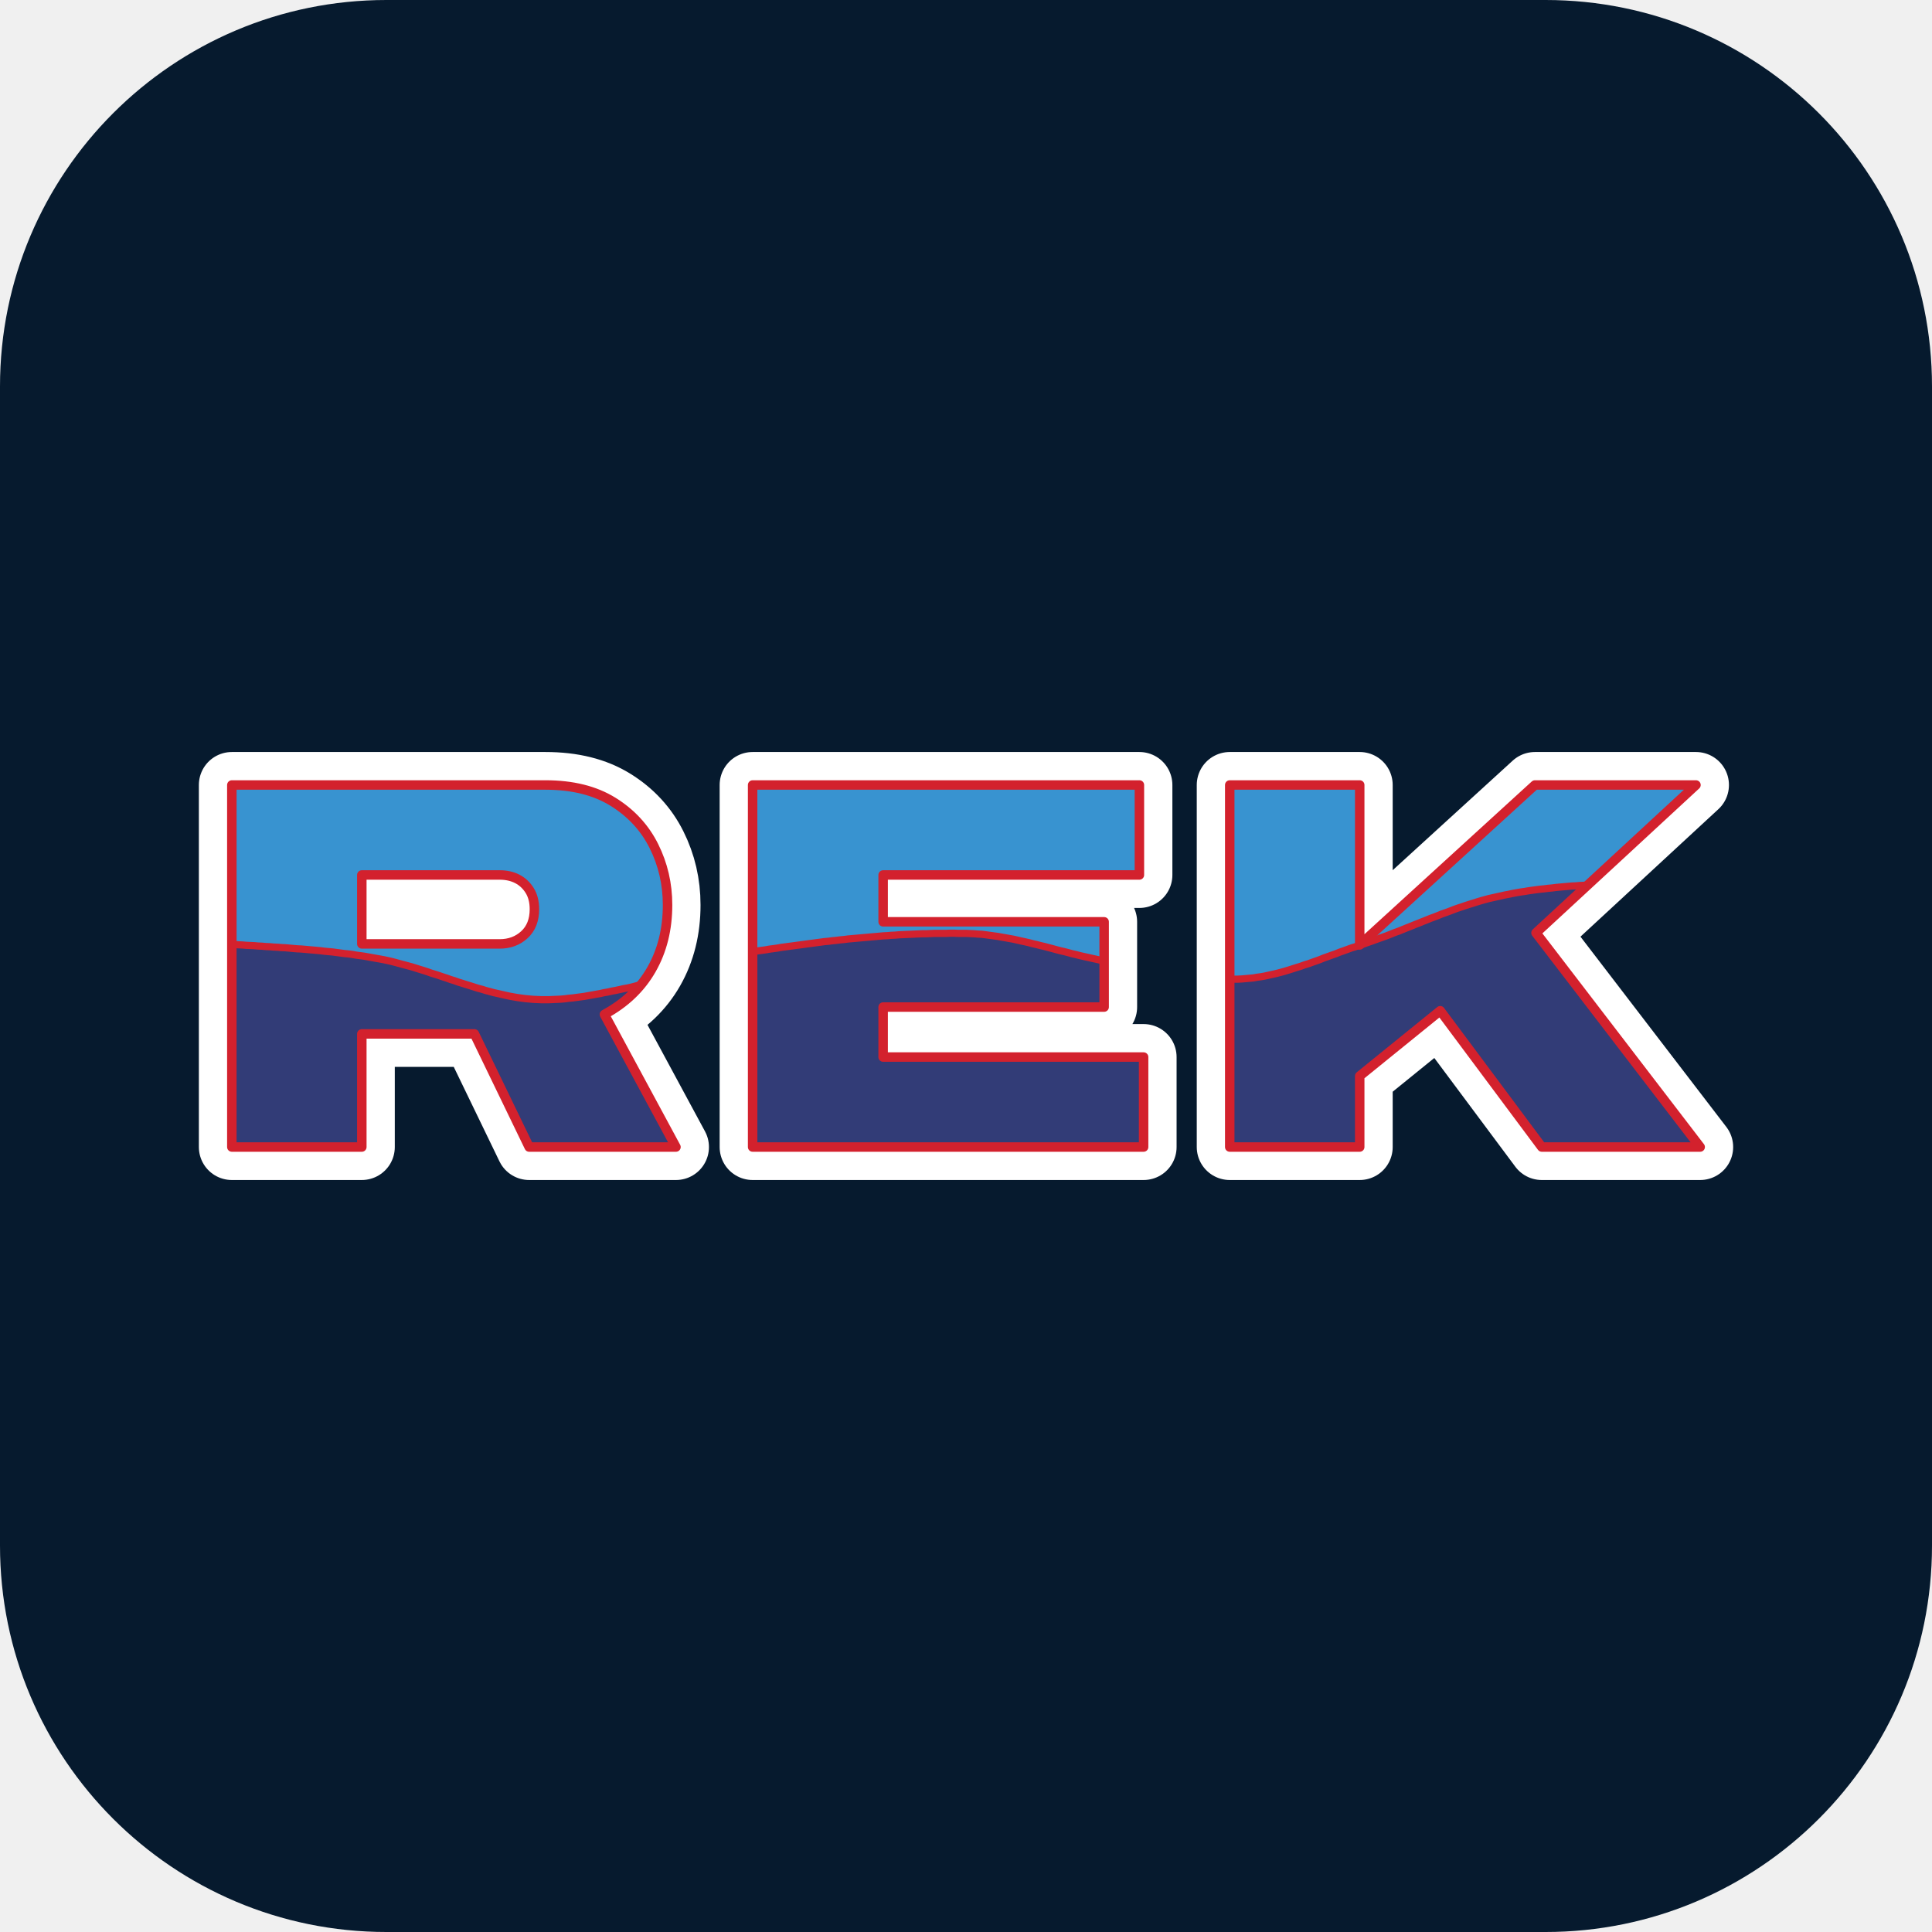
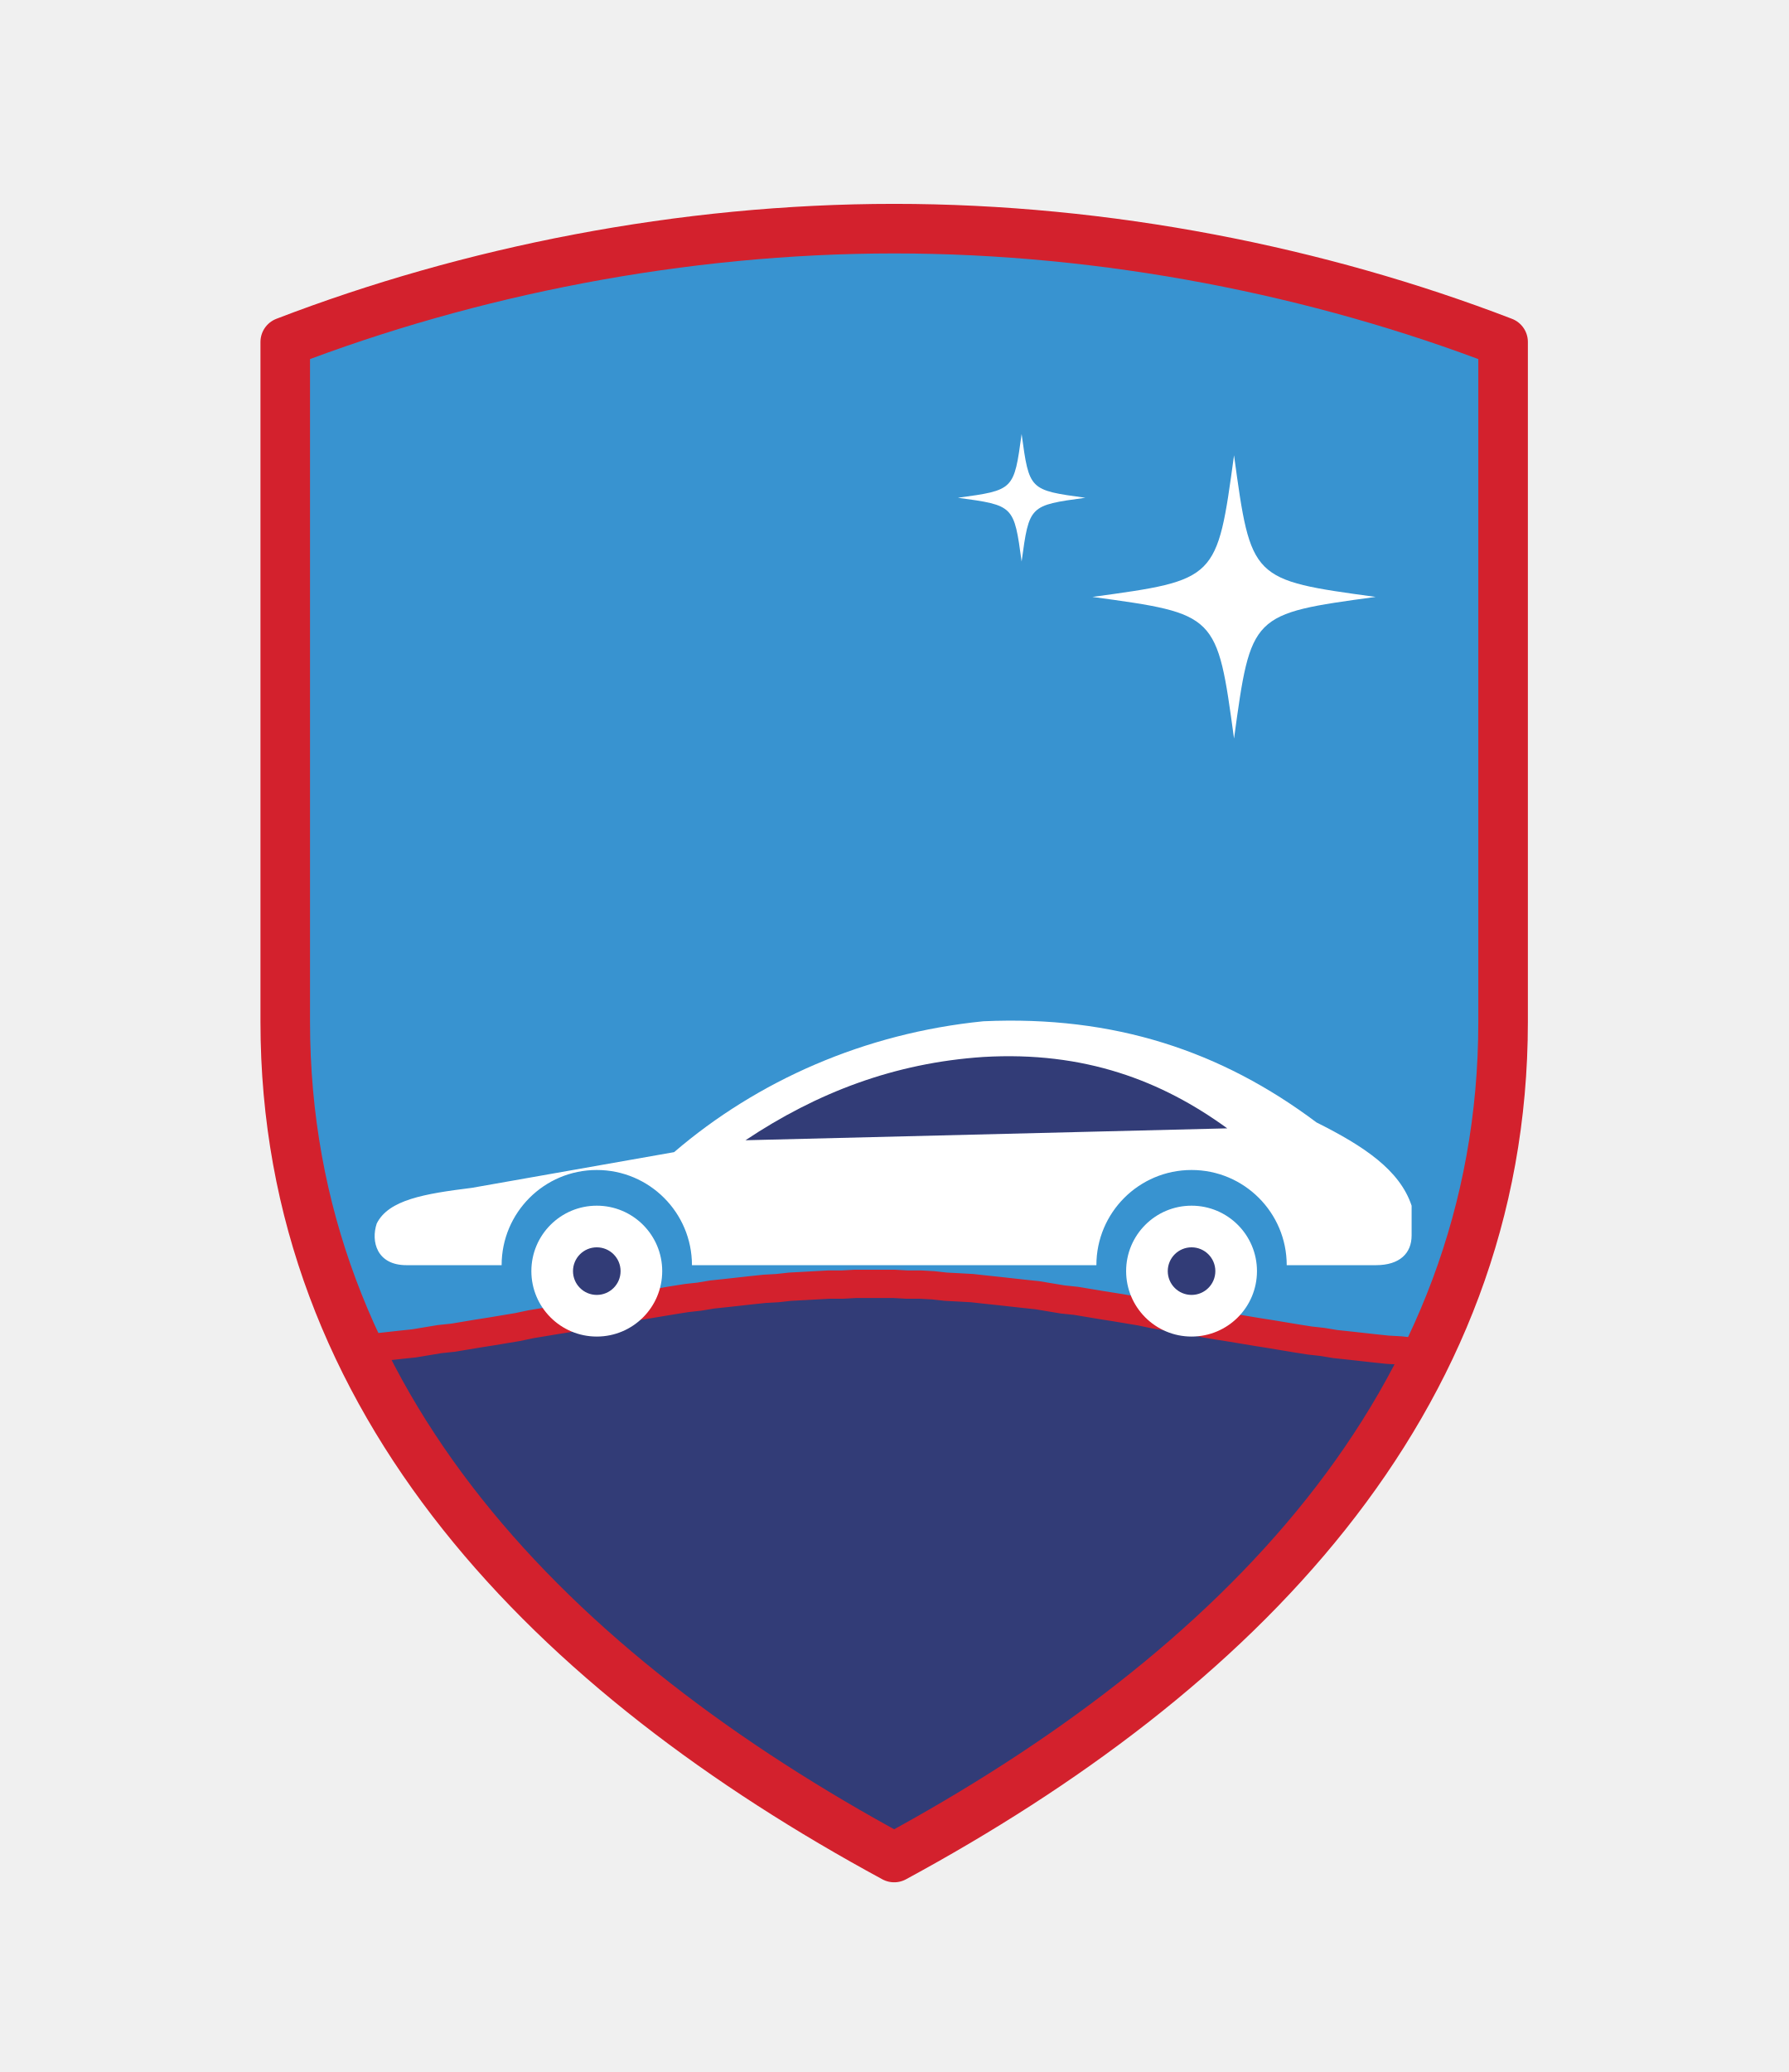
- <svg xmlns="http://www.w3.org/2000/svg" viewBox="0 0 1024 1024" width="1024" height="1024">
-   <rect width="1024" height="1024" rx="204.8" fill="#061A2E" />
-   <g transform="translate(122.88,416.06) scale(0.9297) translate(-22.20,206.40)">
-     <path d="M22.2 0.0V-206.4H201.0Q224.1 -206.4 239.55 -196.8Q255.0 -187.2 262.8 -171.6Q270.6 -156.0 270.6 -138.0Q270.6 -117.3 261.45 -101.25Q252.3 -85.2 234.6 -75.6L275.4 0.0H191.7L160.5 -64.5H96.3V0.0ZM319.1 0.0V-206.4H539.6V-155.1H393.5V-128.4H519.5V-79.8H393.5V-51.3H542.0V0.0ZM591.1 0.0V-206.4H665.2V-115.2L765.1 -206.4H856.9L765.7 -122.1L859.3 0.0H769.0L711.1 -77.7L665.2 -40.5V0.0Z" fill="#FFFFFF" stroke="#FFFFFF" stroke-width="37.6" stroke-linejoin="round" />
-     <path d="M22.2 0.0V-206.4H201.0Q224.1 -206.4 239.55 -196.8Q255.0 -187.2 262.8 -171.6Q270.6 -156.0 270.6 -138.0Q270.6 -117.3 261.45 -101.25Q252.3 -85.2 234.6 -75.6L275.4 0.0H191.7L160.5 -64.5H96.3V0.0ZM319.1 0.0V-206.4H539.6V-155.1H393.5V-128.4H519.5V-79.8H393.5V-51.3H542.0V0.0ZM591.1 0.0V-206.4H665.2V-115.2L765.1 -206.4H856.9L765.7 -122.1L859.3 0.0H769.0L711.1 -77.7L665.2 -40.5V0.0Z" fill="#FFFFFF" stroke="#FFFFFF" stroke-width="35.1" stroke-linejoin="round" />
-     <clipPath id="cicon">
-       <path d="M22.2 0.0V-206.4H201.0Q224.1 -206.4 239.55 -196.8Q255.0 -187.2 262.8 -171.6Q270.6 -156.0 270.6 -138.0Q270.6 -117.3 261.45 -101.25Q252.3 -85.2 234.6 -75.6L275.4 0.0H191.7L160.5 -64.5H96.3V0.0ZM96.3 -115.8H174.9Q183.3 -115.8 189.0 -121.05Q194.7 -126.3 194.7 -135.6Q194.7 -141.9 192.0 -146.25Q189.3 -150.6 184.95 -152.85Q180.6 -155.1 174.9 -155.1H96.3ZM319.1 0.0V-206.4H539.6V-155.1H393.5V-128.4H519.5V-79.8H393.5V-51.3H542.0V0.0ZM591.1 0.0V-206.4H665.2V-115.2L765.1 -206.4H856.9L765.7 -122.1L859.3 0.0H769.0L711.1 -77.7L665.2 -40.5V0.0Z" />
-     </clipPath>
-     <g clip-path="url(#cicon)">
-       <rect x="-7.8" y="-236.4" width="897.1" height="266.4" fill="#3893D0" />
-       <path d="M-7.8,-116.9 L-5.6,-116.8 L-3.3,-116.7 L-1.1,-116.7 L1.2,-116.6 L3.4,-116.5 L5.7,-116.4 L7.9,-116.4 L10.1,-116.3 L12.4,-116.2 L14.6,-116.0 L16.9,-115.9 L19.1,-115.8 L21.4,-115.6 L23.6,-115.5 L25.8,-115.3 L28.1,-115.2 L30.3,-115.0 L32.6,-114.9 L34.8,-114.8 L37.1,-114.6 L39.3,-114.5 L41.5,-114.3 L43.8,-114.2 L46.0,-114.0 L48.3,-113.9 L50.5,-113.7 L52.8,-113.6 L55.0,-113.4 L57.2,-113.2 L59.5,-113.0 L61.7,-112.9 L64.0,-112.7 L66.2,-112.5 L68.5,-112.3 L70.7,-112.1 L72.9,-111.9 L75.2,-111.6 L77.4,-111.4 L79.7,-111.2 L81.9,-110.9 L84.2,-110.6 L86.4,-110.3 L88.6,-110.1 L90.9,-109.8 L93.1,-109.4 L95.4,-109.1 L97.6,-108.8 L99.9,-108.4 L102.1,-108.0 L104.3,-107.6 L106.6,-107.2 L108.8,-106.8 L111.1,-106.3 L113.3,-105.8 L115.6,-105.2 L117.8,-104.6 L120.0,-104.0 L122.3,-103.4 L124.5,-102.8 L126.8,-102.1 L129.0,-101.4 L131.3,-100.7 L133.5,-100.0 L135.7,-99.2 L138.0,-98.5 L140.2,-97.8 L142.5,-97.0 L144.7,-96.3 L146.9,-95.5 L149.2,-94.8 L151.4,-94.0 L153.7,-93.3 L155.9,-92.6 L158.2,-91.9 L160.4,-91.2 L162.6,-90.5 L164.9,-89.9 L167.1,-89.2 L169.4,-88.6 L171.6,-88.0 L173.9,-87.5 L176.1,-87.0 L178.3,-86.5 L180.6,-86.0 L182.8,-85.6 L185.1,-85.2 L187.3,-84.9 L189.6,-84.6 L191.8,-84.4 L194.0,-84.2 L196.3,-84.1 L198.5,-84.0 L200.8,-84.0 L203.0,-84.0 L205.3,-84.1 L207.5,-84.2 L209.7,-84.3 L212.0,-84.5 L214.2,-84.8 L216.5,-85.0 L218.7,-85.3 L221.0,-85.6 L223.2,-85.9 L225.4,-86.3 L227.7,-86.7 L229.9,-87.1 L232.2,-87.5 L234.4,-88.0 L236.7,-88.4 L238.9,-88.9 L241.1,-89.3 L243.4,-89.8 L245.6,-90.3 L247.9,-90.7 L250.1,-91.2 L252.4,-91.8 L254.6,-92.4 L256.8,-93.1 L259.1,-93.8 L261.3,-94.5 L263.6,-95.3 L265.8,-96.1 L268.1,-96.9 L270.3,-97.7 L272.5,-98.6 L274.8,-99.4 L277.0,-100.3 L279.3,-101.1 L281.5,-102.0 L283.8,-102.8 L286.0,-103.6 L288.2,-104.4 L290.5,-105.2 L292.7,-105.9 L295.0,-106.6 L297.2,-107.3 L299.5,-107.9 L301.7,-108.4 L303.9,-108.9 L306.2,-109.3 L308.4,-109.7 L310.7,-110.0 L312.9,-110.4 L315.2,-110.7 L317.4,-111.1 L319.6,-111.4 L321.9,-111.8 L324.1,-112.1 L326.4,-112.4 L328.6,-112.8 L330.9,-113.1 L333.1,-113.4 L335.3,-113.8 L337.6,-114.1 L339.8,-114.4 L342.1,-114.7 L344.3,-115.0 L346.6,-115.3 L348.8,-115.6 L351.0,-115.9 L353.3,-116.2 L355.5,-116.5 L357.8,-116.8 L360.0,-117.1 L362.3,-117.3 L364.5,-117.6 L366.7,-117.8 L369.0,-118.1 L371.2,-118.3 L373.5,-118.6 L375.7,-118.8 L378.0,-119.0 L380.2,-119.2 L382.4,-119.4 L384.7,-119.6 L386.9,-119.8 L389.2,-120.0 L391.4,-120.2 L393.7,-120.4 L395.9,-120.5 L398.1,-120.7 L400.4,-120.8 L402.6,-121.0 L404.9,-121.1 L407.1,-121.2 L409.4,-121.3 L411.6,-121.4 L413.8,-121.5 L416.1,-121.6 L418.3,-121.6 L420.6,-121.7 L422.8,-121.8 L425.1,-121.8 L427.3,-121.8 L429.5,-121.8 L431.8,-121.9 L434.0,-121.9 L436.3,-121.8 L438.5,-121.8 L440.7,-121.8 L443.0,-121.7 L445.2,-121.6 L447.5,-121.4 L449.7,-121.3 L452.0,-121.0 L454.2,-120.7 L456.4,-120.4 L458.7,-120.1 L460.9,-119.7 L463.2,-119.3 L465.4,-118.9 L467.7,-118.5 L469.9,-118.0 L472.1,-117.5 L474.4,-117.0 L476.6,-116.5 L478.9,-115.9 L481.1,-115.4 L483.4,-114.8 L485.6,-114.3 L487.8,-113.7 L490.1,-113.1 L492.3,-112.5 L494.6,-111.9 L496.8,-111.4 L499.1,-110.8 L501.3,-110.2 L503.5,-109.7 L505.8,-109.1 L508.0,-108.6 L510.3,-108.1 L512.5,-107.6 L514.8,-107.1 L517.0,-106.6 L519.2,-106.2 L521.5,-105.8 L523.7,-105.4 L526.0,-105.0 L528.2,-104.6 L530.5,-104.2 L532.7,-103.8 L534.9,-103.4 L537.2,-103.0 L539.4,-102.6 L541.7,-102.1 L543.9,-101.7 L546.2,-101.3 L548.4,-100.9 L550.6,-100.4 L552.9,-100.0 L555.1,-99.6 L557.4,-99.2 L559.6,-98.8 L561.9,-98.5 L564.1,-98.1 L566.3,-97.8 L568.6,-97.4 L570.8,-97.1 L573.1,-96.9 L575.3,-96.6 L577.6,-96.4 L579.8,-96.2 L582.0,-96.0 L584.3,-95.9 L586.5,-95.8 L588.8,-95.7 L591.0,-95.7 L593.3,-95.7 L595.5,-95.7 L597.7,-95.8 L600.0,-96.0 L602.2,-96.2 L604.5,-96.4 L606.7,-96.8 L609.0,-97.1 L611.2,-97.5 L613.4,-98.0 L615.7,-98.5 L617.9,-99.0 L620.2,-99.6 L622.4,-100.2 L624.7,-100.9 L626.9,-101.6 L629.1,-102.3 L631.4,-103.0 L633.6,-103.8 L635.9,-104.5 L638.1,-105.3 L640.4,-106.1 L642.6,-106.9 L644.8,-107.8 L647.1,-108.6 L649.3,-109.4 L651.6,-110.2 L653.8,-111.1 L656.1,-111.9 L658.3,-112.7 L660.5,-113.5 L662.8,-114.2 L665.0,-115.0 L667.3,-115.7 L669.5,-116.5 L671.8,-117.3 L674.0,-118.1 L676.2,-118.9 L678.5,-119.7 L680.7,-120.5 L683.0,-121.4 L685.2,-122.3 L687.5,-123.1 L689.7,-124.0 L691.9,-124.9 L694.2,-125.8 L696.4,-126.7 L698.7,-127.6 L700.9,-128.5 L703.2,-129.4 L705.4,-130.3 L707.6,-131.1 L709.9,-132.0 L712.1,-132.9 L714.4,-133.7 L716.6,-134.5 L718.9,-135.4 L721.1,-136.2 L723.3,-136.9 L725.6,-137.7 L727.8,-138.4 L730.1,-139.1 L732.3,-139.8 L734.6,-140.5 L736.8,-141.1 L739.0,-141.7 L741.3,-142.2 L743.5,-142.7 L745.8,-143.2 L748.0,-143.7 L750.2,-144.1 L752.5,-144.6 L754.7,-145.0 L757.0,-145.4 L759.2,-145.7 L761.5,-146.1 L763.7,-146.4 L765.9,-146.7 L768.2,-147.0 L770.4,-147.2 L772.7,-147.5 L774.9,-147.7 L777.2,-148.0 L779.4,-148.2 L781.6,-148.4 L783.9,-148.6 L786.1,-148.8 L788.4,-148.9 L790.6,-149.1 L792.9,-149.2 L795.1,-149.4 L797.3,-149.5 L799.6,-149.7 L801.8,-149.8 L804.1,-149.9 L806.3,-150.1 L808.6,-150.2 L810.8,-150.3 L813.0,-150.4 L815.3,-150.6 L817.5,-150.7 L819.8,-150.8 L822.0,-150.9 L824.3,-151.0 L826.5,-151.1 L828.7,-151.2 L831.0,-151.3 L833.2,-151.4 L835.5,-151.5 L837.7,-151.6 L840.0,-151.6 L842.2,-151.7 L844.4,-151.7 L846.7,-151.8 L848.9,-151.9 L851.2,-151.9 L853.4,-152.0 L855.7,-152.0 L857.9,-152.0 L860.1,-152.1 L862.4,-152.1 L864.6,-152.1 L866.9,-152.2 L869.1,-152.2 L871.4,-152.2 L873.6,-152.2 L875.8,-152.2 L878.1,-152.3 L880.3,-152.3 L882.6,-152.3 L884.8,-152.3 L887.1,-152.3 L889.3,-152.3 L889.3,30.0 L-7.8,30.0 Z" fill="#323C77" />
-       <path d="M-7.8,-116.9 L-5.6,-116.8 L-3.3,-116.7 L-1.1,-116.7 L1.2,-116.6 L3.4,-116.5 L5.7,-116.4 L7.9,-116.4 L10.1,-116.3 L12.4,-116.2 L14.6,-116.0 L16.9,-115.9 L19.1,-115.8 L21.4,-115.6 L23.6,-115.5 L25.8,-115.3 L28.1,-115.2 L30.3,-115.0 L32.6,-114.9 L34.8,-114.8 L37.1,-114.6 L39.3,-114.5 L41.5,-114.3 L43.8,-114.2 L46.0,-114.0 L48.3,-113.9 L50.5,-113.7 L52.8,-113.6 L55.0,-113.4 L57.2,-113.2 L59.5,-113.0 L61.7,-112.9 L64.0,-112.7 L66.2,-112.5 L68.5,-112.3 L70.7,-112.1 L72.9,-111.9 L75.2,-111.6 L77.4,-111.4 L79.7,-111.2 L81.9,-110.9 L84.2,-110.6 L86.4,-110.3 L88.6,-110.1 L90.9,-109.8 L93.1,-109.4 L95.4,-109.1 L97.6,-108.8 L99.9,-108.4 L102.1,-108.0 L104.3,-107.6 L106.6,-107.2 L108.8,-106.8 L111.1,-106.3 L113.3,-105.8 L115.6,-105.2 L117.8,-104.6 L120.0,-104.0 L122.3,-103.4 L124.5,-102.8 L126.8,-102.1 L129.0,-101.4 L131.3,-100.7 L133.5,-100.0 L135.7,-99.2 L138.0,-98.5 L140.2,-97.8 L142.5,-97.0 L144.7,-96.3 L146.9,-95.5 L149.2,-94.8 L151.4,-94.0 L153.7,-93.3 L155.9,-92.6 L158.2,-91.9 L160.4,-91.2 L162.6,-90.5 L164.9,-89.9 L167.1,-89.2 L169.4,-88.6 L171.6,-88.0 L173.9,-87.5 L176.1,-87.0 L178.3,-86.5 L180.6,-86.0 L182.8,-85.6 L185.1,-85.2 L187.3,-84.9 L189.6,-84.6 L191.8,-84.4 L194.0,-84.2 L196.3,-84.1 L198.5,-84.0 L200.8,-84.0 L203.0,-84.0 L205.3,-84.1 L207.5,-84.2 L209.7,-84.3 L212.0,-84.5 L214.2,-84.8 L216.5,-85.0 L218.7,-85.3 L221.0,-85.6 L223.2,-85.9 L225.4,-86.3 L227.7,-86.7 L229.9,-87.1 L232.2,-87.5 L234.4,-88.0 L236.7,-88.4 L238.9,-88.9 L241.1,-89.3 L243.4,-89.8 L245.6,-90.3 L247.9,-90.7 L250.1,-91.2 L252.4,-91.8 L254.6,-92.4 L256.8,-93.1 L259.1,-93.8 L261.3,-94.5 L263.6,-95.3 L265.8,-96.1 L268.1,-96.9 L270.3,-97.7 L272.5,-98.6 L274.8,-99.4 L277.0,-100.3 L279.3,-101.1 L281.5,-102.0 L283.8,-102.8 L286.0,-103.6 L288.2,-104.4 L290.5,-105.2 L292.7,-105.9 L295.0,-106.6 L297.2,-107.3 L299.5,-107.9 L301.7,-108.4 L303.9,-108.9 L306.2,-109.3 L308.4,-109.7 L310.7,-110.0 L312.9,-110.4 L315.2,-110.7 L317.4,-111.1 L319.6,-111.4 L321.9,-111.8 L324.1,-112.1 L326.4,-112.4 L328.6,-112.8 L330.9,-113.1 L333.1,-113.4 L335.3,-113.8 L337.6,-114.1 L339.8,-114.4 L342.1,-114.7 L344.3,-115.0 L346.6,-115.3 L348.8,-115.6 L351.0,-115.9 L353.3,-116.2 L355.5,-116.5 L357.8,-116.8 L360.0,-117.1 L362.3,-117.3 L364.5,-117.6 L366.7,-117.8 L369.0,-118.1 L371.2,-118.3 L373.5,-118.6 L375.7,-118.8 L378.0,-119.0 L380.2,-119.2 L382.4,-119.4 L384.7,-119.6 L386.9,-119.8 L389.2,-120.0 L391.4,-120.2 L393.7,-120.4 L395.9,-120.5 L398.1,-120.7 L400.4,-120.8 L402.6,-121.0 L404.9,-121.1 L407.1,-121.2 L409.4,-121.3 L411.6,-121.4 L413.8,-121.5 L416.1,-121.6 L418.3,-121.6 L420.6,-121.7 L422.8,-121.8 L425.1,-121.8 L427.3,-121.8 L429.5,-121.8 L431.8,-121.9 L434.0,-121.9 L436.3,-121.8 L438.5,-121.8 L440.7,-121.8 L443.0,-121.7 L445.2,-121.6 L447.5,-121.4 L449.7,-121.3 L452.0,-121.0 L454.2,-120.7 L456.4,-120.4 L458.7,-120.1 L460.9,-119.7 L463.2,-119.3 L465.4,-118.9 L467.7,-118.5 L469.9,-118.0 L472.1,-117.5 L474.4,-117.0 L476.6,-116.5 L478.9,-115.9 L481.1,-115.4 L483.4,-114.8 L485.6,-114.3 L487.8,-113.7 L490.1,-113.1 L492.3,-112.5 L494.6,-111.9 L496.8,-111.4 L499.1,-110.8 L501.3,-110.2 L503.5,-109.7 L505.8,-109.1 L508.0,-108.6 L510.3,-108.1 L512.5,-107.6 L514.8,-107.1 L517.0,-106.6 L519.2,-106.2 L521.5,-105.8 L523.7,-105.4 L526.0,-105.0 L528.2,-104.6 L530.5,-104.2 L532.7,-103.8 L534.9,-103.4 L537.2,-103.0 L539.4,-102.6 L541.7,-102.1 L543.9,-101.7 L546.2,-101.3 L548.4,-100.9 L550.6,-100.4 L552.9,-100.0 L555.1,-99.6 L557.4,-99.2 L559.6,-98.8 L561.9,-98.5 L564.1,-98.1 L566.3,-97.8 L568.6,-97.4 L570.8,-97.1 L573.1,-96.9 L575.3,-96.6 L577.6,-96.4 L579.8,-96.2 L582.0,-96.0 L584.3,-95.9 L586.5,-95.8 L588.8,-95.7 L591.0,-95.7 L593.3,-95.7 L595.5,-95.7 L597.7,-95.8 L600.0,-96.0 L602.2,-96.2 L604.5,-96.4 L606.7,-96.8 L609.0,-97.1 L611.2,-97.5 L613.4,-98.0 L615.7,-98.5 L617.9,-99.0 L620.2,-99.6 L622.4,-100.2 L624.7,-100.9 L626.9,-101.6 L629.1,-102.3 L631.4,-103.0 L633.6,-103.8 L635.9,-104.5 L638.1,-105.3 L640.4,-106.1 L642.6,-106.9 L644.8,-107.8 L647.1,-108.6 L649.3,-109.4 L651.6,-110.2 L653.8,-111.1 L656.1,-111.9 L658.3,-112.7 L660.5,-113.5 L662.8,-114.2 L665.0,-115.0 L667.3,-115.7 L669.5,-116.5 L671.8,-117.3 L674.0,-118.1 L676.2,-118.9 L678.5,-119.7 L680.7,-120.5 L683.0,-121.4 L685.2,-122.3 L687.5,-123.1 L689.7,-124.0 L691.9,-124.9 L694.2,-125.8 L696.4,-126.7 L698.7,-127.6 L700.9,-128.5 L703.2,-129.4 L705.4,-130.3 L707.6,-131.1 L709.9,-132.0 L712.1,-132.9 L714.4,-133.7 L716.6,-134.5 L718.9,-135.4 L721.1,-136.2 L723.3,-136.9 L725.6,-137.7 L727.8,-138.4 L730.1,-139.1 L732.3,-139.8 L734.6,-140.5 L736.8,-141.1 L739.0,-141.7 L741.3,-142.2 L743.5,-142.7 L745.8,-143.2 L748.0,-143.7 L750.2,-144.1 L752.5,-144.6 L754.7,-145.0 L757.0,-145.4 L759.2,-145.7 L761.5,-146.1 L763.7,-146.4 L765.9,-146.7 L768.2,-147.0 L770.4,-147.2 L772.7,-147.5 L774.9,-147.7 L777.2,-148.0 L779.4,-148.2 L781.6,-148.4 L783.9,-148.6 L786.1,-148.8 L788.4,-148.9 L790.6,-149.1 L792.9,-149.2 L795.1,-149.4 L797.3,-149.5 L799.6,-149.7 L801.8,-149.8 L804.1,-149.9 L806.3,-150.1 L808.6,-150.2 L810.8,-150.3 L813.0,-150.4 L815.3,-150.6 L817.5,-150.7 L819.8,-150.8 L822.0,-150.9 L824.3,-151.0 L826.5,-151.1 L828.7,-151.2 L831.0,-151.3 L833.2,-151.4 L835.5,-151.5 L837.7,-151.6 L840.0,-151.6 L842.2,-151.7 L844.4,-151.7 L846.7,-151.8 L848.9,-151.9 L851.2,-151.9 L853.4,-152.0 L855.7,-152.0 L857.9,-152.0 L860.1,-152.1 L862.4,-152.1 L864.6,-152.1 L866.9,-152.2 L869.1,-152.2 L871.4,-152.2 L873.6,-152.2 L875.8,-152.2 L878.1,-152.3 L880.3,-152.3 L882.6,-152.3 L884.8,-152.3 L887.1,-152.3 L889.3,-152.3" fill="none" stroke="#D3212D" stroke-width="4.1" />
+ <svg xmlns="http://www.w3.org/2000/svg" viewBox="0 0 884 1024" width="884" height="1024">
+   <g transform="translate(92,92)">
+     <g transform="translate(0.00,0.00) scale(3.5)">
+       <clipPath id="eicon">
+         <path d="M100,6 C130,6 160,12 186,22 L186,118 C186,172 148,210 100,236 C52,210 14,172 14,118 L14,22 C40,12 70,6 100,6 Z" />
+       </clipPath>
+       <g clip-path="url(#eicon)">
+         <rect x="0" y="0" width="200" height="240" fill="#3893D0" />
+         <path d="M-10.0,163.9 L-8.2,164.1 L-6.3,164.3 L-4.5,164.4 L-2.7,164.6 L-0.8,164.7 L1.0,164.8 L2.8,164.9 L4.7,164.9 L6.5,165.0 L8.3,165.0 L10.2,165.0 L12.0,165.0 L13.8,164.9 L15.7,164.9 L17.5,164.8 L19.3,164.6 L21.2,164.5 L23.0,164.4 L24.8,164.2 L26.7,164.0 L28.5,163.8 L30.3,163.6 L32.2,163.4 L34.0,163.1 L35.8,162.8 L37.7,162.6 L39.5,162.3 L41.3,162.0 L43.2,161.7 L45.0,161.4 L46.8,161.1 L48.7,160.7 L50.5,160.4 L52.3,160.1 L54.2,159.8 L56.0,159.4 L57.8,159.1 L59.7,158.8 L61.5,158.5 L63.3,158.2 L65.2,157.9 L67.0,157.6 L68.8,157.3 L70.7,157.0 L72.5,156.8 L74.3,156.5 L76.2,156.3 L78.0,156.1 L79.8,155.9 L81.7,155.7 L83.5,155.6 L85.3,155.4 L87.2,155.3 L89.0,155.2 L90.8,155.1 L92.7,155.1 L94.5,155.0 L96.3,155.0 L98.2,155.0 L100.0,155.0 L101.8,155.1 L103.7,155.1 L105.5,155.2 L107.3,155.4 L109.2,155.5 L111.0,155.6 L112.8,155.8 L114.7,156.0 L116.5,156.2 L118.3,156.4 L120.2,156.6 L122.0,156.9 L123.8,157.2 L125.7,157.4 L127.5,157.7 L129.3,158.0 L131.2,158.3 L133.0,158.6 L134.8,158.9 L136.7,159.3 L138.5,159.6 L140.3,159.9 L142.2,160.2 L144.0,160.6 L145.8,160.9 L147.7,161.2 L149.5,161.5 L151.3,161.8 L153.2,162.1 L155.0,162.4 L156.8,162.7 L158.7,163.0 L160.5,163.2 L162.3,163.5 L164.2,163.7 L166.0,163.9 L167.8,164.1 L169.7,164.3 L171.5,164.4 L173.3,164.6 L175.2,164.7 L177.0,164.8 L178.8,164.9 L180.7,164.9 L182.5,165.0 L184.3,165.0 L186.2,165.0 L188.0,165.0 L189.8,164.9 L191.7,164.9 L193.5,164.8 L195.3,164.6 L197.2,164.5 L199.0,164.4 L200.8,164.2 L202.7,164.0 L204.5,163.8 L206.3,163.6 L208.2,163.4 L210.0,163.1 L210,250 L-10,250 Z" fill="#323C77" />
+         <path d="M-10.0,163.9 L-8.2,164.1 L-6.3,164.3 L-4.5,164.4 L-2.7,164.6 L-0.8,164.7 L1.0,164.8 L2.8,164.9 L4.7,164.9 L6.5,165.0 L8.3,165.0 L10.2,165.0 L12.0,165.0 L13.8,164.9 L15.7,164.9 L17.5,164.8 L19.3,164.6 L21.2,164.5 L23.0,164.4 L24.8,164.2 L26.7,164.0 L28.5,163.8 L30.3,163.6 L32.2,163.4 L34.0,163.1 L35.8,162.8 L37.7,162.6 L39.5,162.3 L41.3,162.0 L43.2,161.7 L45.0,161.4 L46.8,161.1 L48.7,160.7 L50.5,160.4 L52.3,160.1 L54.2,159.8 L56.0,159.4 L57.8,159.1 L59.7,158.8 L61.5,158.5 L63.3,158.2 L65.2,157.9 L67.0,157.6 L68.8,157.3 L70.7,157.0 L72.5,156.8 L74.3,156.5 L76.2,156.3 L78.0,156.1 L79.8,155.9 L81.7,155.7 L83.5,155.6 L85.3,155.4 L87.2,155.3 L89.0,155.2 L90.8,155.1 L92.7,155.1 L94.5,155.0 L96.3,155.0 L98.2,155.0 L100.0,155.0 L101.8,155.1 L103.7,155.1 L105.5,155.2 L107.3,155.4 L109.2,155.5 L111.0,155.6 L112.8,155.8 L114.7,156.0 L116.5,156.2 L118.3,156.4 L120.2,156.6 L122.0,156.9 L123.8,157.2 L125.7,157.4 L127.5,157.7 L129.3,158.0 L131.2,158.3 L133.0,158.6 L134.8,158.9 L136.7,159.3 L138.5,159.6 L140.3,159.9 L142.2,160.2 L144.0,160.6 L145.8,160.9 L147.7,161.2 L149.5,161.5 L151.3,161.8 L153.2,162.1 L155.0,162.4 L156.8,162.7 L158.7,163.0 L160.5,163.2 L162.3,163.5 L164.2,163.7 L166.0,163.9 L167.8,164.1 L169.7,164.3 L171.5,164.4 L173.3,164.6 L175.2,164.7 L177.0,164.8 L178.8,164.9 L180.7,164.9 L182.5,165.0 L184.3,165.0 L186.2,165.0 L188.0,165.0 L189.8,164.9 L191.7,164.9 L193.5,164.8 L195.3,164.6 L197.2,164.5 L199.0,164.4 L200.8,164.2 L202.7,164.0 L204.5,163.8 L206.3,163.6 L208.2,163.4 L210.0,163.1" fill="none" stroke="#D3212D" stroke-width="4" />
+         <g transform="translate(100,149) scale(0.84) translate(-101,-146)">
+           <path d="M19,150 C14,150 13,146 14,143 C16,139 22,138 30,137 L64,131 C78,119 96,111 116,109 C138,108 156,114 172,126 C180,130 186,134 188,140 L188,145 C188,148 186,150 182,150 L167,150 A16,16 0 0 0 135,150 L67,150 A16,16 0 0 0 35,150 Z" fill="#FFFFFF" />
+           <path d="M76,129 C88,121 101,116 116,115 C133,114 146,119 157,127 Z" fill="#323C77" />
+           <circle cx="51" cy="151" r="11" fill="#FFFFFF" />
+           <circle cx="51" cy="151" r="4" fill="#323C77" />
+           <circle cx="151" cy="151" r="11" fill="#FFFFFF" />
+           <circle cx="151" cy="151" r="4" fill="#323C77" />
+         </g>
+         <path d="M148,38 C150.4,55.6 150.4,55.6 168,58 C150.4,60.4 150.4,60.4 148,78 C145.6,60.4 145.6,60.4 128,58 C145.6,55.6 145.6,55.6 148,38 Z" fill="#FFFFFF" />
+         <path d="M118,35 C119.08,42.92 119.08,42.92 127,44 C119.08,45.08 119.08,45.08 118,53 C116.92,45.08 116.92,45.08 109,44 C116.92,42.92 116.92,42.92 118,35 Z" fill="#FFFFFF" />
+       </g>
+       <path d="M100,6 C130,6 160,12 186,22 L186,118 C186,172 148,210 100,236 C52,210 14,172 14,118 L14,22 C40,12 70,6 100,6 Z" fill="none" stroke="#D3212D" stroke-width="7" stroke-linejoin="round" />
    </g>
-     <path d="M22.2 0.0V-206.4H201.0Q224.1 -206.4 239.55 -196.8Q255.0 -187.2 262.8 -171.6Q270.6 -156.0 270.6 -138.0Q270.6 -117.3 261.45 -101.25Q252.3 -85.2 234.6 -75.6L275.4 0.0H191.7L160.5 -64.5H96.3V0.0ZM96.3 -115.8H174.9Q183.3 -115.8 189.0 -121.05Q194.7 -126.3 194.7 -135.6Q194.7 -141.9 192.0 -146.25Q189.3 -150.6 184.95 -152.85Q180.6 -155.1 174.9 -155.1H96.3ZM319.1 0.0V-206.4H539.6V-155.1H393.5V-128.4H519.5V-79.8H393.5V-51.3H542.0V0.0ZM591.1 0.0V-206.4H665.2V-115.2L765.1 -206.4H856.9L765.7 -122.1L859.3 0.0H769.0L711.1 -77.7L665.2 -40.5V0.0Z" fill="none" stroke="#D3212D" stroke-width="5.4" stroke-linejoin="round" />
  </g>
</svg>
